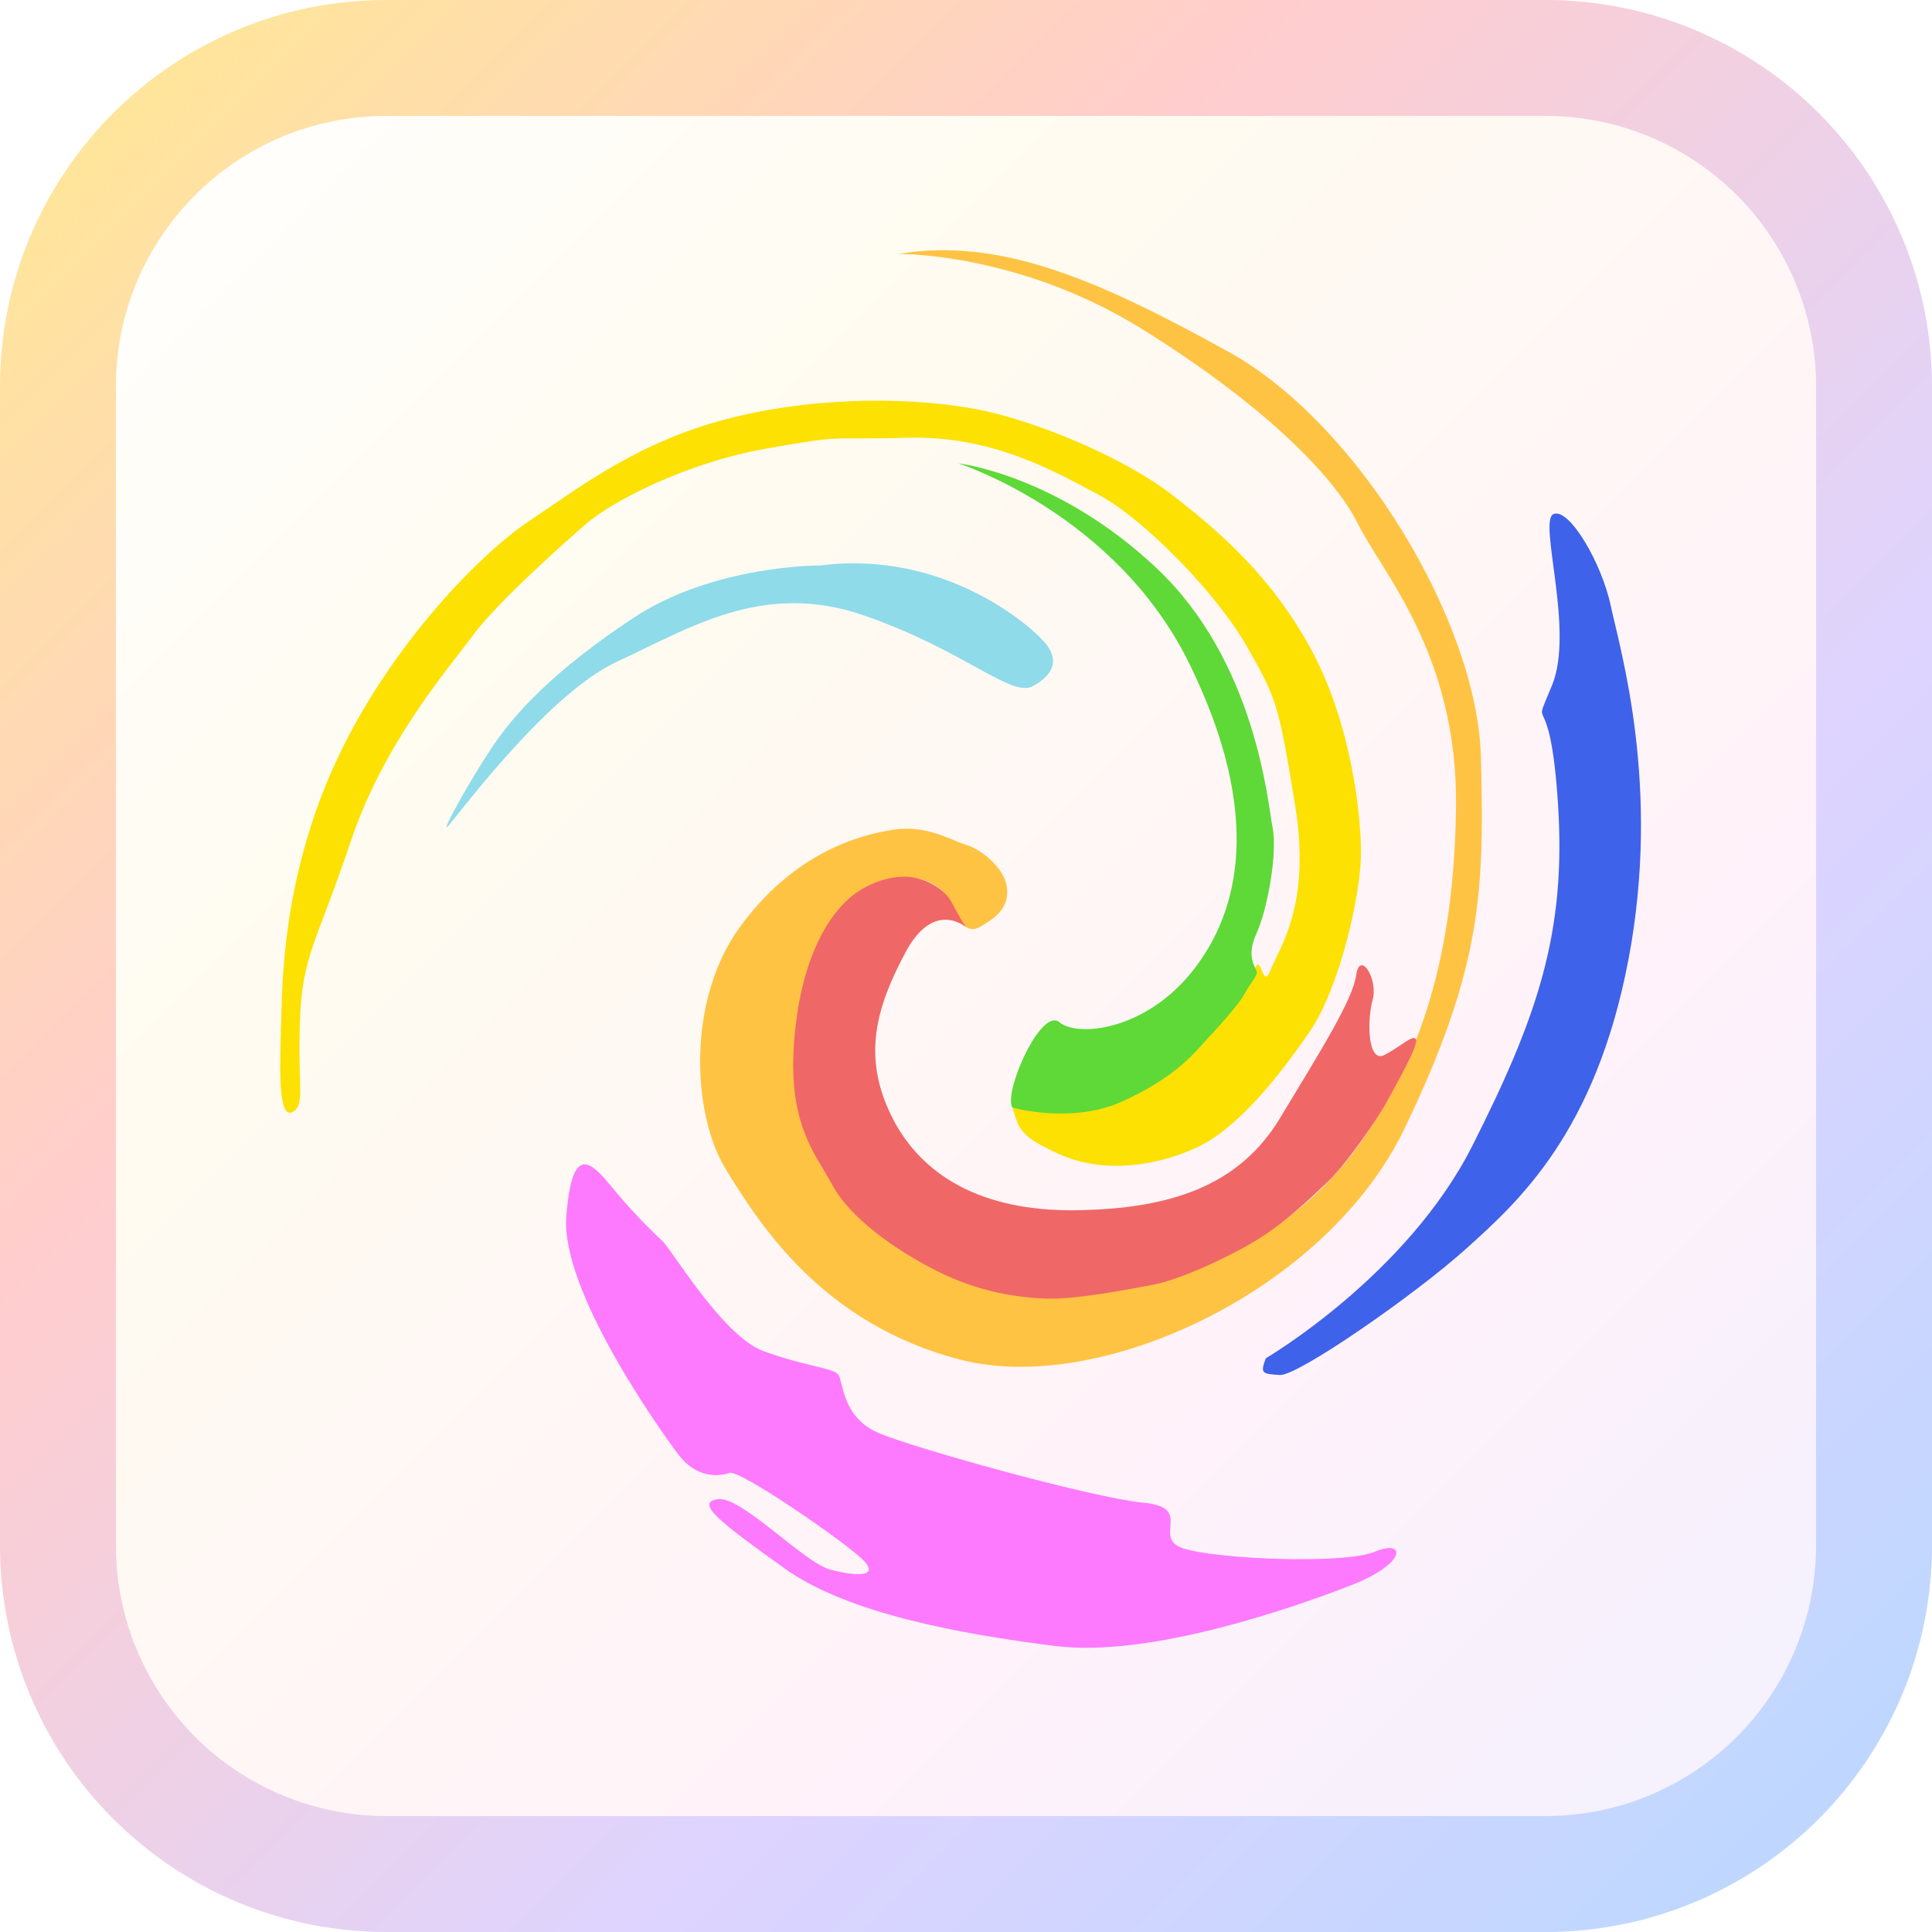
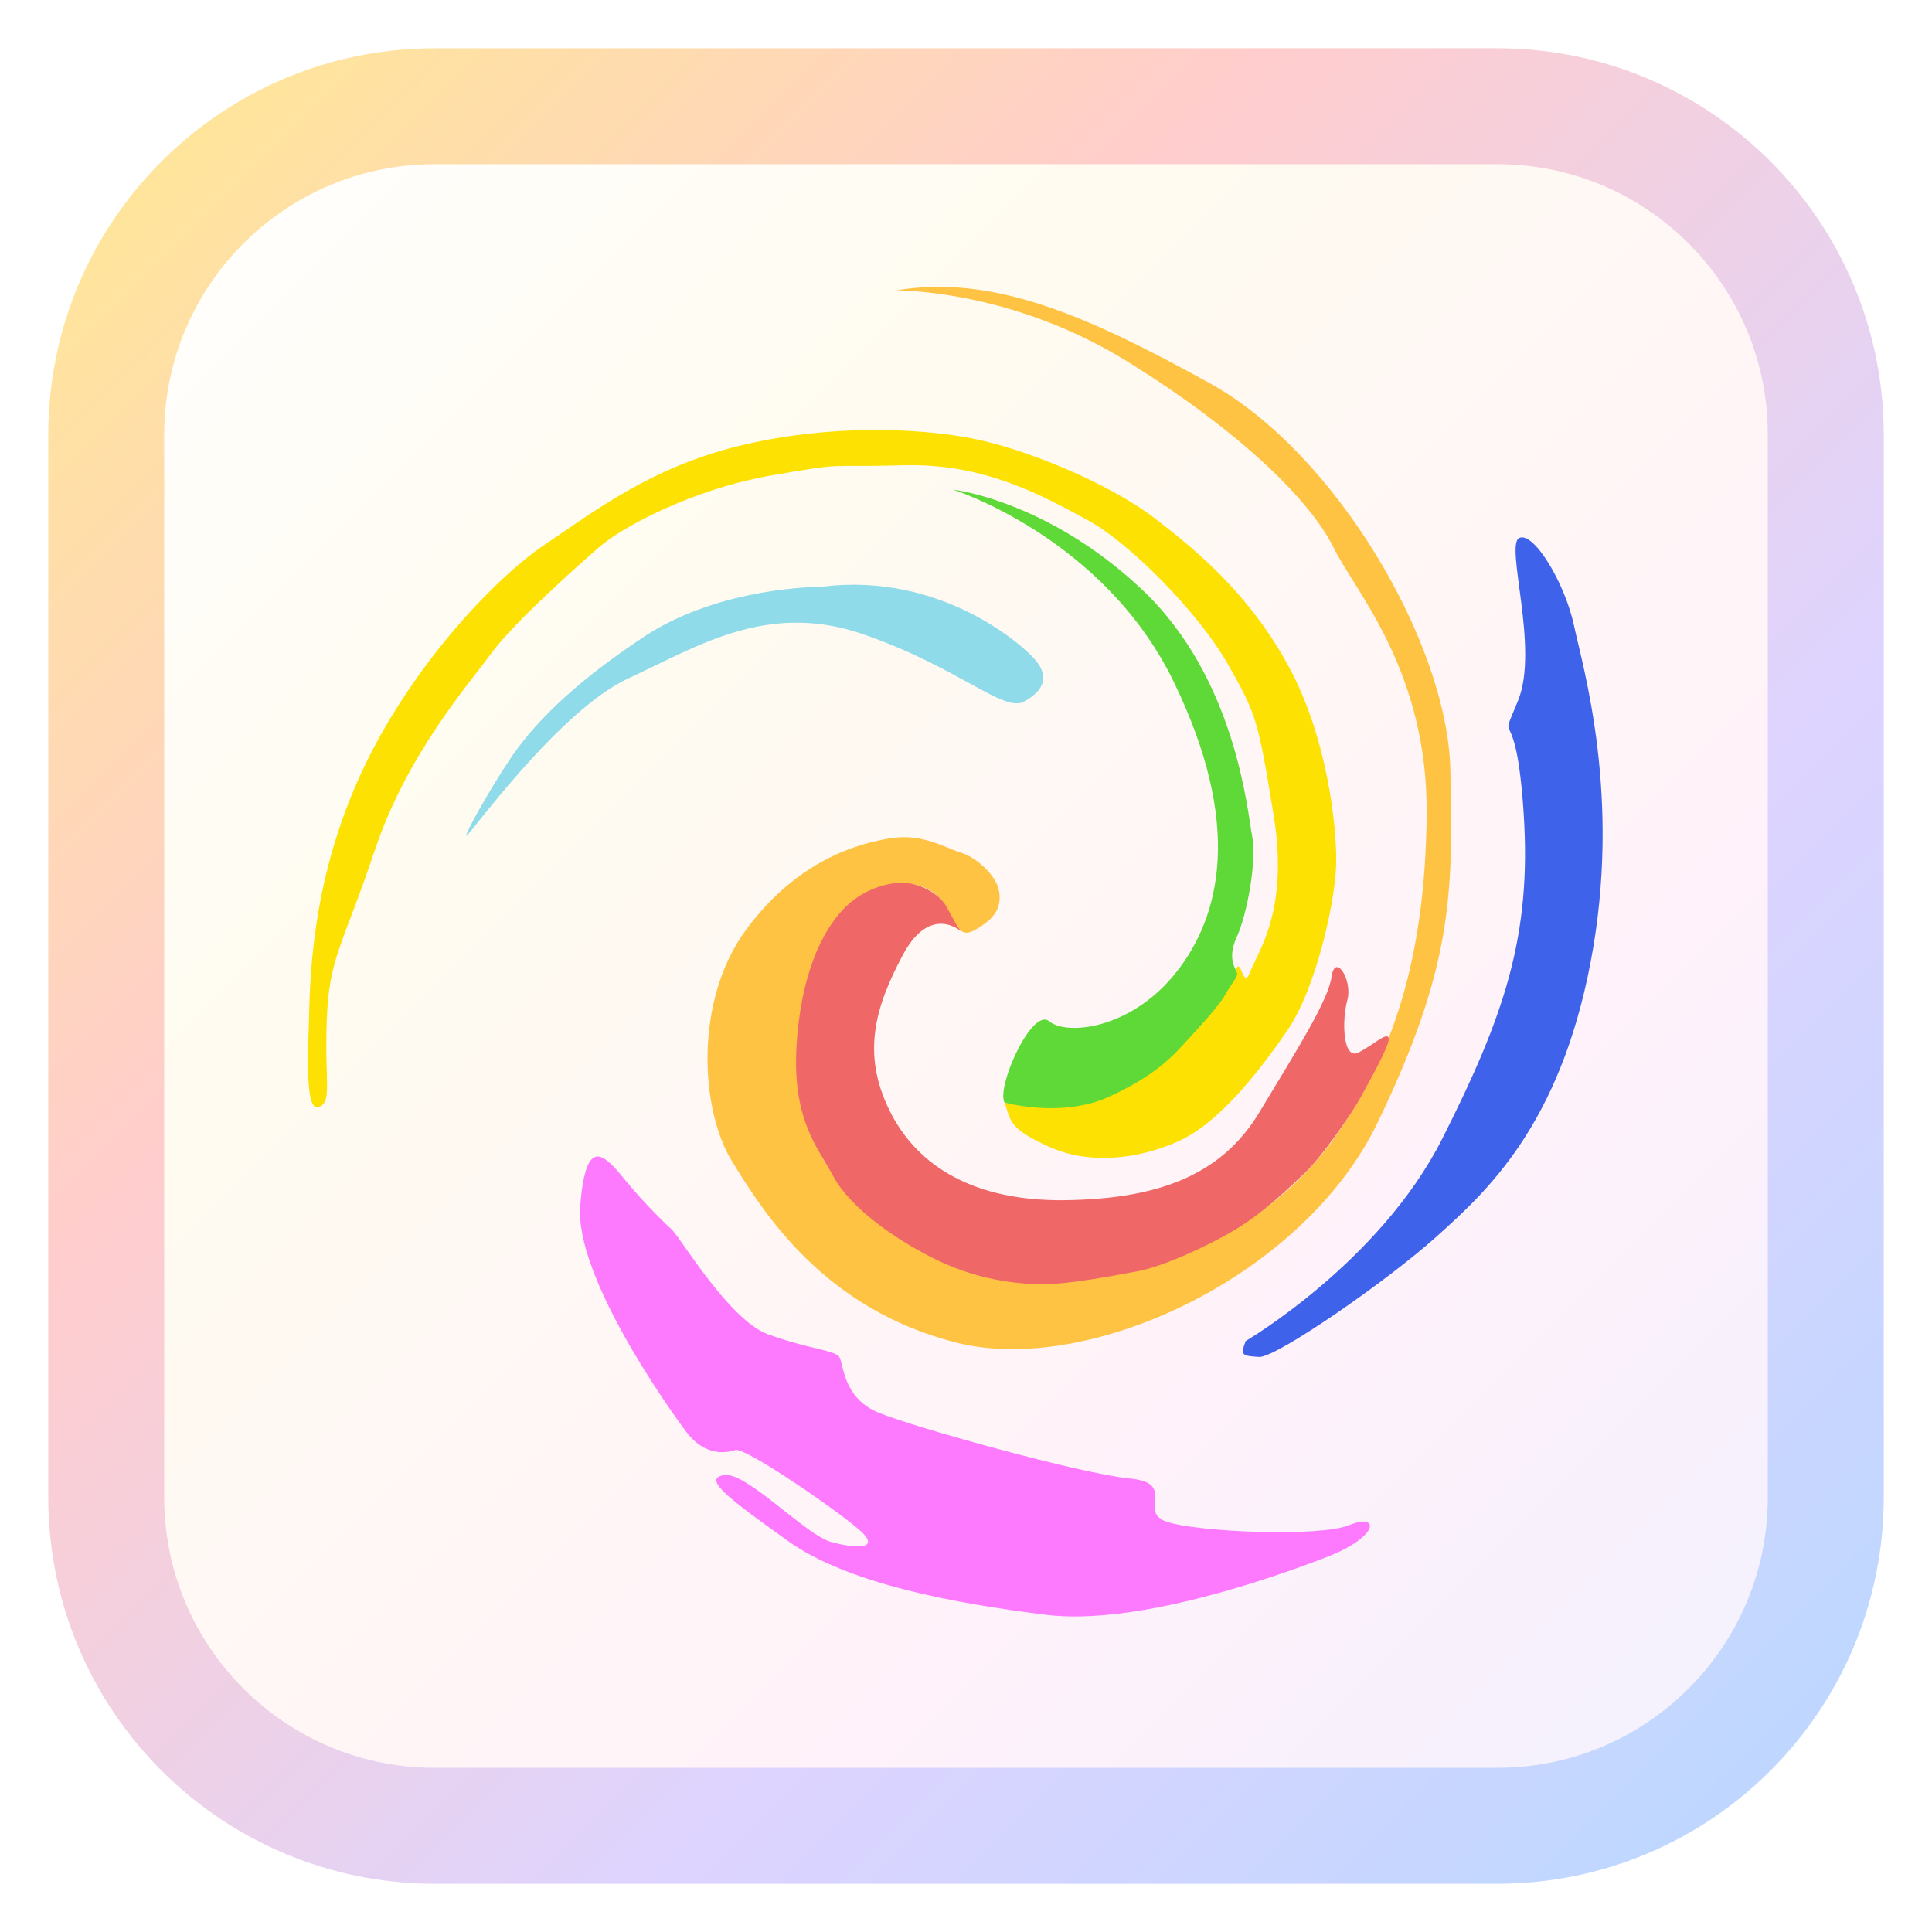
<svg xmlns="http://www.w3.org/2000/svg" width="256px" height="256px" viewBox="0 0 256 256" version="1.1">
  <defs>
    <clipPath id="clip1">
-       <path d="M 256 51.199 L 256 204.801 C 256 218.379 250.605 231.402 241 241 C 231.402 250.605 218.379 256 204.801 256 L 51.199 256 C 37.621 256 24.598 250.605 15 241 C 5.395 231.402 0 218.379 0 204.801 L 0 51.199 C 0 22.922 22.922 0 51.199 0 L 204.801 0 C 218.379 0 231.402 5.395 241 15 C 250.605 24.598 256 37.621 256 51.199 Z M 256 51.199 " />
+       <path d="M 6.398 6.398 L 249.602 6.398 L 249.602 249.602 L 6.398 249.602 Z M 6.398 6.398 " />
    </clipPath>
    <clipPath id="clip2">
-       <path d="M 256 51.199 L 256 204.801 C 256 218.379 250.605 231.402 241 241 C 231.402 250.605 218.379 256 204.801 256 L 51.199 256 C 37.621 256 24.598 250.605 15 241 C 5.395 231.402 0 218.379 0 204.801 L 0 51.199 C 0 22.922 22.922 0 51.199 0 L 204.801 0 C 218.379 0 231.402 5.395 241 15 C 250.605 24.598 256 37.621 256 51.199 Z M 256 51.199 " />
-     </clipPath>
-     <linearGradient id="linear0" gradientUnits="userSpaceOnUse" x1="0" y1="0" x2="256" y2="256" gradientTransform="matrix(1,0,0,1,0.000003072,0)">
+       <path d="M 249.602 57.602 L 249.602 198.398 C 249.602 226.676 226.676 249.602 198.398 249.602 L 57.602 249.602 C 29.324 249.602 6.398 226.676 6.398 198.398 L 6.398 57.602 C 6.398 29.324 29.324 6.398 57.602 6.398 L 198.398 6.398 C 226.676 6.398 249.602 29.324 249.602 57.602 Z M 249.602 57.602 " />
+     </clipPath>
+     <clipPath id="clip3">
+       <path d="M 249.602 57.602 L 249.602 198.398 C 249.602 226.676 226.676 249.602 198.398 249.602 L 57.602 249.602 C 29.324 249.602 6.398 226.676 6.398 198.398 L 6.398 57.602 C 6.398 29.324 29.324 6.398 57.602 6.398 L 198.398 6.398 C 226.676 6.398 249.602 29.324 249.602 57.602 Z M 249.602 57.602 " />
+     </clipPath>
+     <linearGradient id="linear0" gradientUnits="userSpaceOnUse" x1="0" y1="0" x2="256" y2="256" gradientTransform="matrix(0.95,0,0,0.95,6.400003,6.399999)">
      <stop offset="0" style="stop-color:rgb(100%,100%,100%);stop-opacity:1;" />
      <stop offset="0.016" style="stop-color:rgb(100%,100%,100%);stop-opacity:1;" />
      <stop offset="0.031" style="stop-color:rgb(100%,100%,99.608%);stop-opacity:1;" />
      <stop offset="0.047" style="stop-color:rgb(100%,100%,99.216%);stop-opacity:1;" />
      <stop offset="0.062" style="stop-color:rgb(100%,99.608%,99.216%);stop-opacity:1;" />
      <stop offset="0.078" style="stop-color:rgb(100%,99.608%,98.824%);stop-opacity:1;" />
      <stop offset="0.094" style="stop-color:rgb(100%,99.608%,98.431%);stop-opacity:1;" />
      <stop offset="0.109" style="stop-color:rgb(100%,99.608%,98.039%);stop-opacity:1;" />
      <stop offset="0.125" style="stop-color:rgb(100%,99.608%,98.039%);stop-opacity:1;" />
      <stop offset="0.141" style="stop-color:rgb(100%,99.216%,97.647%);stop-opacity:1;" />
      <stop offset="0.156" style="stop-color:rgb(100%,99.216%,97.255%);stop-opacity:1;" />
      <stop offset="0.172" style="stop-color:rgb(100%,99.216%,97.255%);stop-opacity:1;" />
      <stop offset="0.188" style="stop-color:rgb(100%,99.216%,96.863%);stop-opacity:1;" />
      <stop offset="0.203" style="stop-color:rgb(100%,99.216%,96.471%);stop-opacity:1;" />
      <stop offset="0.219" style="stop-color:rgb(100%,98.824%,96.078%);stop-opacity:1;" />
      <stop offset="0.234" style="stop-color:rgb(100%,98.824%,96.078%);stop-opacity:1;" />
      <stop offset="0.25" style="stop-color:rgb(100%,98.824%,95.686%);stop-opacity:1;" />
      <stop offset="0.266" style="stop-color:rgb(100%,98.824%,95.294%);stop-opacity:1;" />
      <stop offset="0.281" style="stop-color:rgb(100%,98.824%,95.294%);stop-opacity:1;" />
      <stop offset="0.297" style="stop-color:rgb(100%,98.824%,94.902%);stop-opacity:1;" />
      <stop offset="0.312" style="stop-color:rgb(100%,98.431%,94.51%);stop-opacity:1;" />
      <stop offset="0.344" style="stop-color:rgb(100%,98.431%,94.51%);stop-opacity:1;" />
      <stop offset="0.375" style="stop-color:rgb(100%,98.039%,94.51%);stop-opacity:1;" />
      <stop offset="0.406" style="stop-color:rgb(100%,97.647%,94.902%);stop-opacity:1;" />
      <stop offset="0.438" style="stop-color:rgb(100%,97.647%,95.294%);stop-opacity:1;" />
      <stop offset="0.469" style="stop-color:rgb(100%,97.255%,95.686%);stop-opacity:1;" />
      <stop offset="0.5" style="stop-color:rgb(100%,96.863%,96.078%);stop-opacity:1;" />
      <stop offset="0.531" style="stop-color:rgb(100%,96.471%,96.078%);stop-opacity:1;" />
      <stop offset="0.562" style="stop-color:rgb(100%,96.078%,96.471%);stop-opacity:1;" />
      <stop offset="0.594" style="stop-color:rgb(100%,95.686%,96.863%);stop-opacity:1;" />
      <stop offset="0.625" style="stop-color:rgb(100%,95.686%,97.255%);stop-opacity:1;" />
      <stop offset="0.656" style="stop-color:rgb(100%,95.294%,97.647%);stop-opacity:1;" />
      <stop offset="0.688" style="stop-color:rgb(100%,94.902%,98.039%);stop-opacity:1;" />
      <stop offset="0.703" style="stop-color:rgb(99.608%,94.902%,98.039%);stop-opacity:1;" />
      <stop offset="0.719" style="stop-color:rgb(99.216%,94.902%,98.431%);stop-opacity:1;" />
      <stop offset="0.734" style="stop-color:rgb(98.824%,94.902%,98.431%);stop-opacity:1;" />
      <stop offset="0.75" style="stop-color:rgb(98.431%,94.902%,98.431%);stop-opacity:1;" />
      <stop offset="0.766" style="stop-color:rgb(98.431%,94.51%,98.431%);stop-opacity:1;" />
      <stop offset="0.781" style="stop-color:rgb(98.039%,94.51%,98.824%);stop-opacity:1;" />
      <stop offset="0.797" style="stop-color:rgb(97.647%,94.51%,98.824%);stop-opacity:1;" />
      <stop offset="0.812" style="stop-color:rgb(97.255%,94.51%,98.824%);stop-opacity:1;" />
      <stop offset="0.828" style="stop-color:rgb(97.255%,94.51%,98.824%);stop-opacity:1;" />
      <stop offset="0.844" style="stop-color:rgb(96.863%,94.51%,99.216%);stop-opacity:1;" />
      <stop offset="0.859" style="stop-color:rgb(96.471%,94.51%,99.216%);stop-opacity:1;" />
      <stop offset="0.875" style="stop-color:rgb(96.078%,94.51%,99.216%);stop-opacity:1;" />
      <stop offset="0.891" style="stop-color:rgb(96.078%,94.51%,99.216%);stop-opacity:1;" />
      <stop offset="0.906" style="stop-color:rgb(95.686%,94.51%,99.216%);stop-opacity:1;" />
      <stop offset="0.922" style="stop-color:rgb(95.294%,94.51%,99.608%);stop-opacity:1;" />
      <stop offset="0.938" style="stop-color:rgb(94.902%,94.118%,99.608%);stop-opacity:1;" />
      <stop offset="0.953" style="stop-color:rgb(94.902%,94.118%,99.608%);stop-opacity:1;" />
      <stop offset="0.969" style="stop-color:rgb(94.51%,94.118%,99.608%);stop-opacity:1;" />
      <stop offset="0.984" style="stop-color:rgb(94.118%,94.118%,100%);stop-opacity:1;" />
      <stop offset="1" style="stop-color:rgb(93.725%,94.118%,100%);stop-opacity:1;" />
    </linearGradient>
-     <clipPath id="clip3">
-       <path d="M 256 51.199 L 256 204.801 C 256 218.379 250.605 231.402 241 241 C 231.402 250.605 218.379 256 204.801 256 L 51.199 256 C 37.621 256 24.598 250.605 15 241 C 5.395 231.402 0 218.379 0 204.801 L 0 51.199 C 0 22.922 22.922 0 51.199 0 L 204.801 0 C 218.379 0 231.402 5.395 241 15 C 250.605 24.598 256 37.621 256 51.199 Z M 256 51.199 " />
-     </clipPath>
-     <linearGradient id="linear1" gradientUnits="userSpaceOnUse" x1="0" y1="0" x2="213.33" y2="213.33" gradientTransform="matrix(2.343787,0,0,2.343787,0,0)">
+     <clipPath id="clip4">
+       <path d="M 6.398 6.398 L 249.602 6.398 L 249.602 249.602 L 6.398 249.602 Z M 6.398 6.398 " />
+     </clipPath>
+     <clipPath id="clip5">
+       <path d="M 249.602 57.602 L 249.602 198.398 C 249.602 226.676 226.676 249.602 198.398 249.602 L 57.602 249.602 C 29.324 249.602 6.398 226.676 6.398 198.398 L 6.398 57.602 C 6.398 29.324 29.324 6.398 57.602 6.398 L 198.398 6.398 C 226.676 6.398 249.602 29.324 249.602 57.602 Z M 249.602 57.602 " />
+     </clipPath>
+     <linearGradient id="linear1" gradientUnits="userSpaceOnUse" x1="-0" y1="-0" x2="213.33" y2="213.33" gradientTransform="matrix(2.226597,0,0,2.226597,0.000000520833,0.000000520833)">
      <stop offset="0" style="stop-color:rgb(100%,91.765%,56.471%);stop-opacity:1;" />
      <stop offset="0.004" style="stop-color:rgb(100%,91.765%,56.863%);stop-opacity:1;" />
      <stop offset="0.008" style="stop-color:rgb(100%,91.373%,56.863%);stop-opacity:1;" />
      <stop offset="0.012" style="stop-color:rgb(100%,91.373%,57.255%);stop-opacity:1;" />
      <stop offset="0.016" style="stop-color:rgb(100%,91.373%,57.647%);stop-opacity:1;" />
      <stop offset="0.02" style="stop-color:rgb(100%,90.98%,58.039%);stop-opacity:1;" />
      <stop offset="0.023" style="stop-color:rgb(100%,90.98%,58.039%);stop-opacity:1;" />
      <stop offset="0.027" style="stop-color:rgb(100%,90.98%,58.431%);stop-opacity:1;" />
      <stop offset="0.031" style="stop-color:rgb(100%,90.588%,58.824%);stop-opacity:1;" />
      <stop offset="0.035" style="stop-color:rgb(100%,90.588%,58.824%);stop-opacity:1;" />
      <stop offset="0.039" style="stop-color:rgb(100%,90.588%,59.216%);stop-opacity:1;" />
      <stop offset="0.043" style="stop-color:rgb(100%,90.196%,59.608%);stop-opacity:1;" />
      <stop offset="0.047" style="stop-color:rgb(100%,90.196%,60%);stop-opacity:1;" />
      <stop offset="0.051" style="stop-color:rgb(100%,90.196%,60%);stop-opacity:1;" />
      <stop offset="0.055" style="stop-color:rgb(100%,89.804%,60.392%);stop-opacity:1;" />
      <stop offset="0.059" style="stop-color:rgb(100%,89.804%,60.784%);stop-opacity:1;" />
      <stop offset="0.062" style="stop-color:rgb(100%,89.804%,60.784%);stop-opacity:1;" />
      <stop offset="0.066" style="stop-color:rgb(100%,89.412%,61.176%);stop-opacity:1;" />
      <stop offset="0.07" style="stop-color:rgb(100%,89.412%,61.569%);stop-opacity:1;" />
      <stop offset="0.074" style="stop-color:rgb(100%,89.412%,61.961%);stop-opacity:1;" />
      <stop offset="0.078" style="stop-color:rgb(100%,89.02%,61.961%);stop-opacity:1;" />
      <stop offset="0.082" style="stop-color:rgb(100%,89.02%,62.353%);stop-opacity:1;" />
      <stop offset="0.086" style="stop-color:rgb(100%,89.02%,62.745%);stop-opacity:1;" />
      <stop offset="0.09" style="stop-color:rgb(100%,88.627%,62.745%);stop-opacity:1;" />
      <stop offset="0.094" style="stop-color:rgb(100%,88.627%,63.137%);stop-opacity:1;" />
      <stop offset="0.098" style="stop-color:rgb(100%,88.235%,63.529%);stop-opacity:1;" />
      <stop offset="0.102" style="stop-color:rgb(100%,88.235%,63.922%);stop-opacity:1;" />
      <stop offset="0.105" style="stop-color:rgb(100%,88.235%,63.922%);stop-opacity:1;" />
      <stop offset="0.109" style="stop-color:rgb(100%,87.843%,64.314%);stop-opacity:1;" />
      <stop offset="0.113" style="stop-color:rgb(100%,87.843%,64.706%);stop-opacity:1;" />
      <stop offset="0.117" style="stop-color:rgb(100%,87.843%,64.706%);stop-opacity:1;" />
      <stop offset="0.121" style="stop-color:rgb(100%,87.451%,65.098%);stop-opacity:1;" />
      <stop offset="0.125" style="stop-color:rgb(100%,87.451%,65.49%);stop-opacity:1;" />
      <stop offset="0.129" style="stop-color:rgb(100%,87.451%,65.882%);stop-opacity:1;" />
      <stop offset="0.133" style="stop-color:rgb(100%,87.059%,65.882%);stop-opacity:1;" />
      <stop offset="0.137" style="stop-color:rgb(100%,87.059%,66.275%);stop-opacity:1;" />
      <stop offset="0.141" style="stop-color:rgb(100%,87.059%,66.667%);stop-opacity:1;" />
      <stop offset="0.145" style="stop-color:rgb(100%,86.667%,66.667%);stop-opacity:1;" />
      <stop offset="0.148" style="stop-color:rgb(100%,86.667%,67.059%);stop-opacity:1;" />
      <stop offset="0.152" style="stop-color:rgb(100%,86.667%,67.451%);stop-opacity:1;" />
      <stop offset="0.156" style="stop-color:rgb(100%,86.275%,67.843%);stop-opacity:1;" />
      <stop offset="0.16" style="stop-color:rgb(100%,86.275%,67.843%);stop-opacity:1;" />
      <stop offset="0.164" style="stop-color:rgb(100%,86.275%,68.235%);stop-opacity:1;" />
      <stop offset="0.168" style="stop-color:rgb(100%,85.882%,68.627%);stop-opacity:1;" />
      <stop offset="0.172" style="stop-color:rgb(100%,85.882%,68.627%);stop-opacity:1;" />
      <stop offset="0.176" style="stop-color:rgb(100%,85.882%,69.02%);stop-opacity:1;" />
      <stop offset="0.18" style="stop-color:rgb(100%,85.49%,69.412%);stop-opacity:1;" />
      <stop offset="0.184" style="stop-color:rgb(100%,85.49%,69.804%);stop-opacity:1;" />
      <stop offset="0.188" style="stop-color:rgb(100%,85.49%,69.804%);stop-opacity:1;" />
      <stop offset="0.191" style="stop-color:rgb(100%,85.098%,70.196%);stop-opacity:1;" />
      <stop offset="0.195" style="stop-color:rgb(100%,85.098%,70.588%);stop-opacity:1;" />
      <stop offset="0.199" style="stop-color:rgb(100%,85.098%,70.588%);stop-opacity:1;" />
      <stop offset="0.203" style="stop-color:rgb(100%,84.706%,70.98%);stop-opacity:1;" />
      <stop offset="0.207" style="stop-color:rgb(100%,84.706%,71.373%);stop-opacity:1;" />
      <stop offset="0.211" style="stop-color:rgb(100%,84.706%,71.765%);stop-opacity:1;" />
      <stop offset="0.215" style="stop-color:rgb(100%,84.314%,71.765%);stop-opacity:1;" />
      <stop offset="0.219" style="stop-color:rgb(100%,84.314%,72.157%);stop-opacity:1;" />
      <stop offset="0.223" style="stop-color:rgb(100%,84.314%,72.549%);stop-opacity:1;" />
      <stop offset="0.227" style="stop-color:rgb(100%,83.922%,72.549%);stop-opacity:1;" />
      <stop offset="0.23" style="stop-color:rgb(100%,83.922%,72.941%);stop-opacity:1;" />
      <stop offset="0.234" style="stop-color:rgb(100%,83.922%,73.333%);stop-opacity:1;" />
      <stop offset="0.238" style="stop-color:rgb(100%,83.529%,73.725%);stop-opacity:1;" />
      <stop offset="0.242" style="stop-color:rgb(100%,83.529%,73.725%);stop-opacity:1;" />
      <stop offset="0.246" style="stop-color:rgb(100%,83.529%,74.118%);stop-opacity:1;" />
      <stop offset="0.25" style="stop-color:rgb(100%,83.137%,74.51%);stop-opacity:1;" />
      <stop offset="0.254" style="stop-color:rgb(100%,83.137%,74.902%);stop-opacity:1;" />
      <stop offset="0.258" style="stop-color:rgb(100%,83.137%,74.902%);stop-opacity:1;" />
      <stop offset="0.262" style="stop-color:rgb(100%,82.745%,75.294%);stop-opacity:1;" />
      <stop offset="0.266" style="stop-color:rgb(100%,82.745%,75.686%);stop-opacity:1;" />
      <stop offset="0.27" style="stop-color:rgb(100%,82.745%,75.686%);stop-opacity:1;" />
      <stop offset="0.273" style="stop-color:rgb(100%,82.353%,76.078%);stop-opacity:1;" />
      <stop offset="0.277" style="stop-color:rgb(100%,82.353%,76.471%);stop-opacity:1;" />
      <stop offset="0.281" style="stop-color:rgb(100%,81.961%,76.863%);stop-opacity:1;" />
      <stop offset="0.285" style="stop-color:rgb(100%,81.961%,76.863%);stop-opacity:1;" />
      <stop offset="0.289" style="stop-color:rgb(100%,81.961%,77.255%);stop-opacity:1;" />
      <stop offset="0.293" style="stop-color:rgb(100%,81.569%,77.647%);stop-opacity:1;" />
      <stop offset="0.297" style="stop-color:rgb(100%,81.569%,77.647%);stop-opacity:1;" />
      <stop offset="0.301" style="stop-color:rgb(100%,81.569%,78.039%);stop-opacity:1;" />
      <stop offset="0.305" style="stop-color:rgb(100%,81.176%,78.431%);stop-opacity:1;" />
      <stop offset="0.309" style="stop-color:rgb(100%,81.176%,78.824%);stop-opacity:1;" />
      <stop offset="0.312" style="stop-color:rgb(100%,81.176%,78.824%);stop-opacity:1;" />
      <stop offset="0.316" style="stop-color:rgb(100%,80.784%,79.216%);stop-opacity:1;" />
      <stop offset="0.32" style="stop-color:rgb(100%,80.784%,79.608%);stop-opacity:1;" />
      <stop offset="0.324" style="stop-color:rgb(100%,80.784%,79.608%);stop-opacity:1;" />
      <stop offset="0.328" style="stop-color:rgb(100%,80.392%,80%);stop-opacity:1;" />
      <stop offset="0.332" style="stop-color:rgb(100%,80.392%,80.392%);stop-opacity:1;" />
      <stop offset="0.336" style="stop-color:rgb(100%,80.392%,80.392%);stop-opacity:1;" />
      <stop offset="0.34" style="stop-color:rgb(99.608%,80.392%,80.784%);stop-opacity:1;" />
      <stop offset="0.344" style="stop-color:rgb(99.608%,80.392%,81.176%);stop-opacity:1;" />
      <stop offset="0.348" style="stop-color:rgb(99.608%,80.392%,81.176%);stop-opacity:1;" />
      <stop offset="0.352" style="stop-color:rgb(99.216%,80.392%,81.569%);stop-opacity:1;" />
      <stop offset="0.355" style="stop-color:rgb(99.216%,80.392%,81.569%);stop-opacity:1;" />
      <stop offset="0.359" style="stop-color:rgb(98.824%,80.784%,81.961%);stop-opacity:1;" />
      <stop offset="0.363" style="stop-color:rgb(98.824%,80.784%,82.353%);stop-opacity:1;" />
      <stop offset="0.367" style="stop-color:rgb(98.824%,80.784%,82.353%);stop-opacity:1;" />
      <stop offset="0.371" style="stop-color:rgb(98.431%,80.784%,82.745%);stop-opacity:1;" />
      <stop offset="0.375" style="stop-color:rgb(98.431%,80.784%,82.745%);stop-opacity:1;" />
      <stop offset="0.379" style="stop-color:rgb(98.039%,80.784%,83.137%);stop-opacity:1;" />
      <stop offset="0.383" style="stop-color:rgb(98.039%,80.784%,83.137%);stop-opacity:1;" />
      <stop offset="0.387" style="stop-color:rgb(98.039%,80.784%,83.529%);stop-opacity:1;" />
      <stop offset="0.391" style="stop-color:rgb(97.647%,80.784%,83.922%);stop-opacity:1;" />
      <stop offset="0.395" style="stop-color:rgb(97.647%,80.784%,83.922%);stop-opacity:1;" />
      <stop offset="0.398" style="stop-color:rgb(97.255%,80.784%,84.314%);stop-opacity:1;" />
      <stop offset="0.402" style="stop-color:rgb(97.255%,80.784%,84.314%);stop-opacity:1;" />
      <stop offset="0.406" style="stop-color:rgb(97.255%,81.176%,84.706%);stop-opacity:1;" />
      <stop offset="0.41" style="stop-color:rgb(96.863%,81.176%,85.098%);stop-opacity:1;" />
      <stop offset="0.414" style="stop-color:rgb(96.863%,81.176%,85.098%);stop-opacity:1;" />
      <stop offset="0.418" style="stop-color:rgb(96.471%,81.176%,85.49%);stop-opacity:1;" />
      <stop offset="0.422" style="stop-color:rgb(96.471%,81.176%,85.49%);stop-opacity:1;" />
      <stop offset="0.426" style="stop-color:rgb(96.471%,81.176%,85.882%);stop-opacity:1;" />
      <stop offset="0.43" style="stop-color:rgb(96.078%,81.176%,85.882%);stop-opacity:1;" />
      <stop offset="0.434" style="stop-color:rgb(96.078%,81.176%,86.275%);stop-opacity:1;" />
      <stop offset="0.438" style="stop-color:rgb(95.686%,81.176%,86.667%);stop-opacity:1;" />
      <stop offset="0.441" style="stop-color:rgb(95.686%,81.176%,86.667%);stop-opacity:1;" />
      <stop offset="0.445" style="stop-color:rgb(95.686%,81.176%,87.059%);stop-opacity:1;" />
      <stop offset="0.449" style="stop-color:rgb(95.294%,81.176%,87.059%);stop-opacity:1;" />
      <stop offset="0.453" style="stop-color:rgb(95.294%,81.569%,87.451%);stop-opacity:1;" />
      <stop offset="0.457" style="stop-color:rgb(94.902%,81.569%,87.843%);stop-opacity:1;" />
      <stop offset="0.461" style="stop-color:rgb(94.902%,81.569%,87.843%);stop-opacity:1;" />
      <stop offset="0.465" style="stop-color:rgb(94.902%,81.569%,88.235%);stop-opacity:1;" />
      <stop offset="0.469" style="stop-color:rgb(94.51%,81.569%,88.235%);stop-opacity:1;" />
      <stop offset="0.473" style="stop-color:rgb(94.51%,81.569%,88.627%);stop-opacity:1;" />
      <stop offset="0.477" style="stop-color:rgb(94.118%,81.569%,88.627%);stop-opacity:1;" />
      <stop offset="0.48" style="stop-color:rgb(94.118%,81.569%,89.02%);stop-opacity:1;" />
      <stop offset="0.484" style="stop-color:rgb(94.118%,81.569%,89.412%);stop-opacity:1;" />
      <stop offset="0.488" style="stop-color:rgb(93.725%,81.569%,89.412%);stop-opacity:1;" />
      <stop offset="0.492" style="stop-color:rgb(93.725%,81.569%,89.804%);stop-opacity:1;" />
      <stop offset="0.496" style="stop-color:rgb(93.333%,81.569%,89.804%);stop-opacity:1;" />
      <stop offset="0.5" style="stop-color:rgb(93.333%,81.569%,90.196%);stop-opacity:1;" />
      <stop offset="0.504" style="stop-color:rgb(93.333%,81.961%,90.588%);stop-opacity:1;" />
      <stop offset="0.508" style="stop-color:rgb(92.941%,81.961%,90.588%);stop-opacity:1;" />
      <stop offset="0.512" style="stop-color:rgb(92.941%,81.961%,90.98%);stop-opacity:1;" />
      <stop offset="0.516" style="stop-color:rgb(92.549%,81.961%,90.98%);stop-opacity:1;" />
      <stop offset="0.52" style="stop-color:rgb(92.549%,81.961%,91.373%);stop-opacity:1;" />
      <stop offset="0.523" style="stop-color:rgb(92.549%,81.961%,91.765%);stop-opacity:1;" />
      <stop offset="0.527" style="stop-color:rgb(92.157%,81.961%,91.765%);stop-opacity:1;" />
      <stop offset="0.531" style="stop-color:rgb(92.157%,81.961%,92.157%);stop-opacity:1;" />
      <stop offset="0.535" style="stop-color:rgb(91.765%,81.961%,92.157%);stop-opacity:1;" />
      <stop offset="0.539" style="stop-color:rgb(91.765%,81.961%,92.549%);stop-opacity:1;" />
      <stop offset="0.543" style="stop-color:rgb(91.765%,81.961%,92.549%);stop-opacity:1;" />
      <stop offset="0.547" style="stop-color:rgb(91.373%,81.961%,92.941%);stop-opacity:1;" />
      <stop offset="0.551" style="stop-color:rgb(91.373%,82.353%,93.333%);stop-opacity:1;" />
      <stop offset="0.555" style="stop-color:rgb(90.98%,82.353%,93.333%);stop-opacity:1;" />
      <stop offset="0.559" style="stop-color:rgb(90.98%,82.353%,93.725%);stop-opacity:1;" />
      <stop offset="0.562" style="stop-color:rgb(90.98%,82.353%,93.725%);stop-opacity:1;" />
      <stop offset="0.566" style="stop-color:rgb(90.588%,82.353%,94.118%);stop-opacity:1;" />
      <stop offset="0.57" style="stop-color:rgb(90.588%,82.353%,94.51%);stop-opacity:1;" />
      <stop offset="0.574" style="stop-color:rgb(90.196%,82.353%,94.51%);stop-opacity:1;" />
      <stop offset="0.578" style="stop-color:rgb(90.196%,82.353%,94.902%);stop-opacity:1;" />
      <stop offset="0.582" style="stop-color:rgb(90.196%,82.353%,94.902%);stop-opacity:1;" />
      <stop offset="0.586" style="stop-color:rgb(89.804%,82.353%,95.294%);stop-opacity:1;" />
      <stop offset="0.59" style="stop-color:rgb(89.804%,82.353%,95.294%);stop-opacity:1;" />
      <stop offset="0.594" style="stop-color:rgb(89.412%,82.353%,95.686%);stop-opacity:1;" />
      <stop offset="0.598" style="stop-color:rgb(89.412%,82.745%,96.078%);stop-opacity:1;" />
      <stop offset="0.602" style="stop-color:rgb(89.412%,82.745%,96.078%);stop-opacity:1;" />
      <stop offset="0.605" style="stop-color:rgb(89.02%,82.745%,96.471%);stop-opacity:1;" />
      <stop offset="0.609" style="stop-color:rgb(89.02%,82.745%,96.471%);stop-opacity:1;" />
      <stop offset="0.613" style="stop-color:rgb(88.627%,82.745%,96.863%);stop-opacity:1;" />
      <stop offset="0.617" style="stop-color:rgb(88.627%,82.745%,97.255%);stop-opacity:1;" />
      <stop offset="0.621" style="stop-color:rgb(88.627%,82.745%,97.255%);stop-opacity:1;" />
      <stop offset="0.625" style="stop-color:rgb(88.235%,82.745%,97.647%);stop-opacity:1;" />
      <stop offset="0.629" style="stop-color:rgb(88.235%,82.745%,97.647%);stop-opacity:1;" />
      <stop offset="0.633" style="stop-color:rgb(87.843%,82.745%,98.039%);stop-opacity:1;" />
      <stop offset="0.637" style="stop-color:rgb(87.843%,82.745%,98.039%);stop-opacity:1;" />
      <stop offset="0.641" style="stop-color:rgb(87.843%,82.745%,98.431%);stop-opacity:1;" />
      <stop offset="0.645" style="stop-color:rgb(87.451%,83.137%,98.824%);stop-opacity:1;" />
      <stop offset="0.648" style="stop-color:rgb(87.451%,83.137%,98.824%);stop-opacity:1;" />
      <stop offset="0.652" style="stop-color:rgb(87.059%,83.137%,99.216%);stop-opacity:1;" />
      <stop offset="0.656" style="stop-color:rgb(87.059%,83.137%,99.216%);stop-opacity:1;" />
      <stop offset="0.66" style="stop-color:rgb(87.059%,83.137%,99.608%);stop-opacity:1;" />
      <stop offset="0.664" style="stop-color:rgb(86.667%,83.137%,100%);stop-opacity:1;" />
      <stop offset="0.672" style="stop-color:rgb(86.667%,83.137%,100%);stop-opacity:1;" />
      <stop offset="0.68" style="stop-color:rgb(86.275%,83.137%,100%);stop-opacity:1;" />
      <stop offset="0.688" style="stop-color:rgb(85.882%,83.137%,100%);stop-opacity:1;" />
      <stop offset="0.695" style="stop-color:rgb(85.49%,83.137%,100%);stop-opacity:1;" />
      <stop offset="0.703" style="stop-color:rgb(85.098%,83.137%,100%);stop-opacity:1;" />
      <stop offset="0.711" style="stop-color:rgb(84.706%,83.137%,100%);stop-opacity:1;" />
      <stop offset="0.719" style="stop-color:rgb(84.706%,83.529%,100%);stop-opacity:1;" />
      <stop offset="0.727" style="stop-color:rgb(84.314%,83.529%,100%);stop-opacity:1;" />
      <stop offset="0.734" style="stop-color:rgb(83.922%,83.529%,100%);stop-opacity:1;" />
      <stop offset="0.742" style="stop-color:rgb(83.529%,83.529%,100%);stop-opacity:1;" />
      <stop offset="0.75" style="stop-color:rgb(83.137%,83.529%,100%);stop-opacity:1;" />
      <stop offset="0.758" style="stop-color:rgb(82.745%,83.529%,100%);stop-opacity:1;" />
      <stop offset="0.766" style="stop-color:rgb(82.353%,83.529%,100%);stop-opacity:1;" />
      <stop offset="0.773" style="stop-color:rgb(81.961%,83.529%,100%);stop-opacity:1;" />
      <stop offset="0.781" style="stop-color:rgb(81.569%,83.529%,100%);stop-opacity:1;" />
      <stop offset="0.789" style="stop-color:rgb(81.569%,83.529%,100%);stop-opacity:1;" />
      <stop offset="0.797" style="stop-color:rgb(81.176%,83.922%,100%);stop-opacity:1;" />
      <stop offset="0.805" style="stop-color:rgb(80.784%,83.922%,100%);stop-opacity:1;" />
      <stop offset="0.812" style="stop-color:rgb(80.392%,83.922%,100%);stop-opacity:1;" />
      <stop offset="0.82" style="stop-color:rgb(80%,83.922%,100%);stop-opacity:1;" />
      <stop offset="0.828" style="stop-color:rgb(79.608%,83.922%,100%);stop-opacity:1;" />
      <stop offset="0.836" style="stop-color:rgb(79.216%,83.922%,100%);stop-opacity:1;" />
      <stop offset="0.844" style="stop-color:rgb(78.824%,83.922%,100%);stop-opacity:1;" />
      <stop offset="0.852" style="stop-color:rgb(78.431%,83.922%,100%);stop-opacity:1;" />
      <stop offset="0.859" style="stop-color:rgb(78.039%,83.922%,100%);stop-opacity:1;" />
      <stop offset="0.867" style="stop-color:rgb(78.039%,83.922%,100%);stop-opacity:1;" />
      <stop offset="0.875" style="stop-color:rgb(77.647%,83.922%,100%);stop-opacity:1;" />
      <stop offset="0.883" style="stop-color:rgb(77.255%,84.314%,100%);stop-opacity:1;" />
      <stop offset="0.891" style="stop-color:rgb(76.863%,84.314%,100%);stop-opacity:1;" />
      <stop offset="0.898" style="stop-color:rgb(76.471%,84.314%,100%);stop-opacity:1;" />
      <stop offset="0.906" style="stop-color:rgb(76.078%,84.314%,100%);stop-opacity:1;" />
      <stop offset="0.914" style="stop-color:rgb(75.686%,84.314%,100%);stop-opacity:1;" />
      <stop offset="0.922" style="stop-color:rgb(75.294%,84.314%,100%);stop-opacity:1;" />
      <stop offset="0.93" style="stop-color:rgb(74.902%,84.314%,100%);stop-opacity:1;" />
      <stop offset="0.938" style="stop-color:rgb(74.902%,84.314%,100%);stop-opacity:1;" />
      <stop offset="0.945" style="stop-color:rgb(74.51%,84.314%,100%);stop-opacity:1;" />
      <stop offset="0.953" style="stop-color:rgb(74.118%,84.314%,100%);stop-opacity:1;" />
      <stop offset="0.961" style="stop-color:rgb(73.725%,84.314%,100%);stop-opacity:1;" />
      <stop offset="0.969" style="stop-color:rgb(73.333%,84.706%,100%);stop-opacity:1;" />
      <stop offset="0.977" style="stop-color:rgb(72.941%,84.706%,100%);stop-opacity:1;" />
      <stop offset="0.984" style="stop-color:rgb(72.549%,84.706%,100%);stop-opacity:1;" />
      <stop offset="0.992" style="stop-color:rgb(72.157%,84.706%,100%);stop-opacity:1;" />
      <stop offset="1" style="stop-color:rgb(71.765%,84.706%,100%);stop-opacity:1;" />
    </linearGradient>
  </defs>
  <g id="surface1">
    <g clip-path="url(#clip1)" clip-rule="nonzero">
      <g clip-path="url(#clip2)" clip-rule="nonzero">
-         <rect x="0" y="0" width="256" height="256" style="fill:url(#linear0);stroke:none;" />
+         <g clip-path="url(#clip3)" clip-rule="nonzero">
+           <path style=" stroke:none;fill-rule:nonzero;fill:url(#linear0);" d="M 6.398 6.398 L 6.398 249.602 L 249.602 249.602 L 249.602 6.398 Z M 6.398 6.398 " />
+         </g>
      </g>
    </g>
-     <g clip-path="url(#clip3)" clip-rule="nonzero">
-       <path style="fill:none;stroke-width:60;stroke-linecap:butt;stroke-linejoin:miter;stroke:url(#linear1);stroke-miterlimit:4;" d="M 500 99.998 L 500 400.002 C 500 426.521 489.464 451.958 470.711 470.711 C 451.958 489.464 426.521 500 400.002 500 L 99.998 500 C 73.479 500 48.042 489.464 29.297 470.711 C 10.536 451.958 -0 426.521 -0 400.002 L -0 99.998 C -0 44.769 44.769 0 99.998 0 L 400.002 0 C 426.521 0 451.958 10.536 470.711 29.297 C 489.464 48.042 500 73.479 500 99.998 Z M 500 99.998 " transform="matrix(0.512,0,0,0.512,0.000003072,0)" />
+     <g clip-path="url(#clip4)" clip-rule="nonzero">
+       <g clip-path="url(#clip5)" clip-rule="nonzero">
+         <path style="fill:none;stroke-width:60;stroke-linecap:butt;stroke-linejoin:miter;stroke:url(#linear1);stroke-miterlimit:4;" d="M 475.003 100.003 L 475.003 374.997 C 475.003 430.226 430.226 475.003 374.997 475.003 L 100.003 475.003 C 44.774 475.003 -0.003 430.226 -0.003 374.997 L -0.003 100.003 C -0.003 44.774 44.774 -0.003 100.003 -0.003 L 374.997 -0.003 C 430.226 -0.003 475.003 44.774 475.003 100.003 Z M 475.003 100.003 " transform="matrix(0.512,0,0,0.512,6.400003,6.399999)" />
+       </g>
    </g>
-     <path style=" stroke:none;fill-rule:nonzero;fill:rgb(100%,76.471%,26.667%);fill-opacity:1;" d="M 119.031 33.648 C 119.031 33.648 134.867 33.422 151.145 43.492 C 167.418 53.562 176.875 63.18 179.953 69.445 C 183.031 75.711 193.148 86.672 192.93 106.809 C 192.711 126.945 188.09 140.371 180.172 151.555 C 172.258 162.742 157.961 171.246 140.805 171.695 C 123.648 172.141 112.656 160.953 108.918 154.688 C 105.18 148.422 103.637 135 108.258 125.379 C 112.875 115.758 120.133 115.758 122.555 116.656 C 124.969 117.547 125.633 118.891 126.949 121.352 C 128.27 123.812 129.148 123.367 131.129 122.023 C 133.109 120.68 133.766 119.117 133.328 117.102 C 132.891 115.086 130.25 112.625 128.051 111.953 C 125.852 111.281 122.773 109.27 118.375 109.941 C 113.977 110.613 105.398 112.852 98.141 122.695 C 90.883 132.539 91.762 147.75 96.16 154.914 C 100.562 162.07 108.918 175.496 127.391 180.195 C 145.863 184.891 175.773 171.023 186.109 149.539 C 196.445 128.062 196.672 117.992 196.227 100.32 C 195.789 82.645 180.172 56.246 162.801 46.625 C 145.422 37 132.445 31.41 119.031 33.648 Z M 119.031 33.648 " />
-     <path style=" stroke:none;fill-rule:nonzero;fill:rgb(94.118%,40.392%,40.392%);fill-opacity:1;" d="M 128.227 123.027 C 128.227 123.027 123.871 118.914 119.984 126.188 C 116.094 133.469 114.227 139.953 118.117 147.863 C 122.008 155.773 130.09 160.52 142.531 160.363 C 154.973 160.203 164.148 157.195 169.594 148.18 C 175.035 139.164 179.234 132.516 179.703 129.195 C 180.168 125.875 182.656 129.672 181.875 132.516 C 181.102 135.367 181.258 140.906 183.43 139.797 C 185.609 138.688 187.32 136.945 187.633 137.738 C 187.941 138.531 185.145 143.438 183.82 145.883 C 182.5 148.336 178.379 154.273 175.969 156.562 C 173.555 158.859 170.211 162.102 166.25 164.477 C 162.281 166.848 156.141 169.617 152.719 170.25 C 149.297 170.883 142.453 172.227 138.57 172.07 C 134.68 171.914 129.703 171.199 124.18 168.43 C 118.664 165.664 112.672 161.391 110.344 157.117 C 108.008 152.848 104.43 148.969 105.211 138.211 C 105.984 127.453 109.484 121.918 112.133 119.387 C 114.773 116.855 118.664 115.75 121.227 116.301 C 123.793 116.855 125.426 118.359 126.047 119.469 C 126.672 120.574 127.68 122.629 128.227 123.027 Z M 128.227 123.027 " />
-     <path style=" stroke:none;fill-rule:nonzero;fill:rgb(24.706%,38.431%,92.157%);fill-opacity:1;" d="M 167.727 179.977 C 167.727 179.977 186.387 169.062 195.094 151.82 C 203.805 134.578 207.535 123.5 206.445 106.574 C 205.359 89.645 202.719 98.031 205.672 90.75 C 208.625 83.477 203.805 69.078 205.828 68.129 C 207.848 67.18 212.203 74.453 213.445 80.309 C 214.691 86.164 220.133 104.199 215.781 127.141 C 211.422 150.078 201.16 159.258 194.316 165.422 C 187.477 171.594 171.926 182.352 169.594 182.195 C 167.258 182.039 166.949 182.039 167.727 179.977 Z M 167.727 179.977 " />
-     <path style=" stroke:none;fill-rule:nonzero;fill:rgb(98.824%,88.235%,0.784%);fill-opacity:1;" d="M 134.137 146.758 C 134.137 146.758 144.086 148.969 151.707 144.227 C 159.328 139.48 165.238 131.727 166.172 128.719 C 167.102 125.715 167.258 131.41 168.344 128.562 C 169.438 125.715 173.793 120.023 171.613 106.73 C 169.438 93.445 169.281 92.809 165.238 85.691 C 161.195 78.57 151.555 68.762 145.641 65.598 C 139.734 62.438 131.492 57.688 120.141 58 C 108.789 58.32 112.516 57.527 101.633 59.426 C 90.746 61.328 80.949 66.547 77.684 69.395 C 74.418 72.242 65.711 79.992 62.602 84.266 C 59.488 88.535 50.938 98.188 46.426 111.633 C 41.914 125.082 40.047 126.508 39.738 135.367 C 39.426 144.227 40.516 146.598 38.648 147.391 C 36.781 148.18 37.094 140.742 37.25 135.523 C 37.406 130.305 37.406 116.699 44.25 101.508 C 51.09 86.32 63.219 73.664 70.062 69.078 C 76.906 64.492 84.836 58.32 97.125 55.312 C 109.406 52.309 121.695 52.781 129.312 54.207 C 136.934 55.629 148.75 60.535 155.129 65.438 C 161.504 70.344 168.504 76.355 173.793 86.164 C 179.078 95.973 180.477 108.473 180.32 113.691 C 180.168 118.914 177.523 130.938 173.48 136.789 C 169.438 142.641 163.992 149.605 158.395 152.137 C 152.797 154.664 145.953 155.461 140.355 152.93 C 134.758 150.395 135.07 149.445 134.137 146.758 Z M 134.137 146.758 " />
-     <path style=" stroke:none;fill-rule:nonzero;fill:rgb(36.863%,85.098%,21.961%);fill-opacity:1;" d="M 134.137 146.758 C 134.137 146.758 142.016 148.984 148.672 145.961 C 155.32 142.941 157.797 140.035 159.391 138.297 C 160.984 136.562 164.008 133.32 164.836 131.812 C 165.656 130.301 166.539 129.406 166.539 128.848 C 166.539 128.289 165 126.945 166.484 123.703 C 167.969 120.453 169.289 113.02 168.625 109.664 C 167.969 106.305 166.426 87.68 153.234 75.262 C 140.039 62.844 126.953 61.391 126.953 61.391 C 126.953 61.391 147.844 67.992 157.633 88.016 C 167.418 108.039 164.227 120.906 157.961 128.734 C 151.695 136.562 142.789 137.461 140.367 135.445 C 137.945 133.438 132.961 144.641 134.137 146.758 Z M 134.137 146.758 " />
-     <path style=" stroke:none;fill-rule:nonzero;fill:rgb(56.078%,85.882%,91.373%);fill-opacity:1;" d="M 108.695 74.926 C 108.695 74.926 94.621 74.816 83.953 81.859 C 73.289 88.91 68.117 94.617 65.148 99.09 C 62.18 103.562 58.773 109.719 59.211 109.605 C 59.656 109.492 72.078 92.156 81.754 87.68 C 91.43 83.203 101.109 76.941 114.414 81.527 C 127.719 86.117 133.992 92.492 136.848 90.922 C 139.707 89.359 140.258 87.453 138.609 85.328 C 136.957 83.203 125.301 72.801 108.695 74.926 Z M 108.695 74.926 " />
-     <path style=" stroke:none;fill-rule:nonzero;fill:rgb(99.216%,47.843%,100%);fill-opacity:1;" d="M 87.637 164.316 C 88.57 164.793 95.57 176.973 101.164 179.031 C 106.766 181.086 110.496 181.246 111.117 182.195 C 111.742 183.145 111.586 187.891 116.562 189.945 C 121.539 192 144.867 198.492 151.555 199.125 C 158.242 199.754 152.641 203.711 156.688 205.133 C 160.727 206.555 177.992 207.352 182.188 205.609 C 186.387 203.867 186.387 207.191 179.078 210.039 C 171.766 212.883 152.484 219.688 139.891 218.109 C 127.293 216.523 112.363 213.836 103.965 207.824 C 95.57 201.812 91.992 199.125 95.102 198.648 C 98.211 198.172 106.453 207.031 110.031 207.98 C 113.609 208.93 116.562 208.93 114.383 206.719 C 112.207 204.5 98.055 194.695 96.656 195.168 C 95.258 195.641 92.301 195.957 89.812 192.637 C 87.328 189.312 74.262 170.961 75.039 161.156 C 75.82 151.344 78.305 153.875 81.262 157.516 C 84.219 161.156 87.637 164.316 87.637 164.316 Z M 87.637 164.316 " />
+     <path style=" stroke:none;fill-rule:nonzero;fill:rgb(100%,76.471%,26.667%);fill-opacity:1;" d="M 118.734 38.48 C 118.734 38.48 133.801 38.266 149.285 47.844 C 164.77 57.426 173.766 66.574 176.691 72.535 C 179.621 78.496 189.246 88.926 189.039 108.082 C 188.828 127.238 184.434 140.012 176.902 150.652 C 169.371 161.293 155.77 169.383 139.449 169.809 C 123.129 170.234 112.668 159.594 109.113 153.633 C 105.555 147.672 104.09 134.902 108.484 125.75 C 112.879 116.594 119.785 116.594 122.086 117.449 C 124.387 118.297 125.012 119.574 126.27 121.918 C 127.523 124.258 128.359 123.832 130.246 122.555 C 132.129 121.277 132.754 119.789 132.336 117.871 C 131.918 115.957 129.406 113.617 127.316 112.98 C 125.223 112.34 122.293 110.426 118.109 111.062 C 113.926 111.703 105.766 113.828 98.859 123.195 C 91.953 132.559 92.793 147.035 96.977 153.844 C 101.16 160.656 109.113 173.426 126.688 177.895 C 144.262 182.367 172.719 169.172 182.551 148.734 C 192.387 128.301 192.594 118.727 192.176 101.91 C 191.758 85.094 176.902 59.98 160.375 50.824 C 143.844 41.672 131.5 36.352 118.734 38.48 Z M 118.734 38.48 " />
+     <path style=" stroke:none;fill-rule:nonzero;fill:rgb(94.118%,40.392%,40.392%);fill-opacity:1;" d="M 127.484 123.508 C 127.484 123.508 123.34 119.598 119.641 126.52 C 115.941 133.441 114.164 139.613 117.863 147.137 C 121.562 154.664 129.258 159.18 141.094 159.031 C 152.93 158.879 161.66 156.02 166.836 147.441 C 172.012 138.863 176.008 132.543 176.453 129.379 C 176.895 126.219 179.266 129.832 178.523 132.543 C 177.785 135.25 177.93 140.516 180.004 139.465 C 182.074 138.41 183.703 136.754 183.996 137.508 C 184.293 138.258 181.629 142.926 180.375 145.258 C 179.113 147.594 175.195 153.234 172.902 155.418 C 170.609 157.602 167.426 160.684 163.656 162.945 C 159.883 165.199 154.039 167.836 150.785 168.438 C 147.527 169.039 141.02 170.316 137.32 170.168 C 133.621 170.016 128.887 169.34 123.633 166.707 C 118.383 164.07 112.688 160.008 110.465 155.945 C 108.246 151.879 104.844 148.191 105.586 137.957 C 106.324 127.727 109.652 122.457 112.168 120.047 C 114.684 117.641 118.383 116.586 120.824 117.113 C 123.266 117.641 124.82 119.07 125.41 120.121 C 126.004 121.176 126.961 123.133 127.484 123.508 Z M 127.484 123.508 " />
+     <path style=" stroke:none;fill-rule:nonzero;fill:rgb(24.706%,38.431%,92.157%);fill-opacity:1;" d="M 165.062 177.691 C 165.062 177.691 182.812 167.309 191.098 150.902 C 199.383 134.496 202.938 123.961 201.898 107.855 C 200.863 91.754 198.348 99.73 201.16 92.805 C 203.969 85.883 199.383 72.188 201.309 71.281 C 203.23 70.383 207.375 77.305 208.559 82.871 C 209.742 88.441 214.922 105.602 210.777 127.426 C 206.633 149.246 196.871 157.977 190.359 163.844 C 183.852 169.715 169.055 179.949 166.836 179.801 C 164.617 179.652 164.32 179.652 165.062 177.691 Z M 165.062 177.691 " />
+     <path style=" stroke:none;fill-rule:nonzero;fill:rgb(98.824%,88.235%,0.784%);fill-opacity:1;" d="M 133.105 146.086 C 133.105 146.086 142.574 148.191 149.82 143.676 C 157.07 139.164 162.691 131.785 163.582 128.93 C 164.469 126.07 164.617 131.488 165.652 128.777 C 166.688 126.07 170.828 120.652 168.762 108.008 C 166.688 95.367 166.539 94.762 162.691 87.988 C 158.844 81.215 149.676 71.887 144.051 68.875 C 138.43 65.863 130.59 61.348 119.789 61.652 C 108.988 61.953 112.539 61.199 102.18 63.004 C 91.828 64.812 82.508 69.777 79.398 72.488 C 76.289 75.199 68.004 82.57 65.047 86.633 C 62.09 90.699 53.953 99.879 49.66 112.672 C 45.371 125.465 43.594 126.82 43.297 135.25 C 43.004 143.676 44.039 145.938 42.266 146.688 C 40.488 147.441 40.785 140.367 40.934 135.398 C 41.078 130.434 41.078 117.492 47.59 103.039 C 54.098 88.594 65.641 76.551 72.148 72.188 C 78.66 67.82 86.207 61.953 97.895 59.094 C 109.578 56.23 121.266 56.684 128.516 58.039 C 135.77 59.391 147.012 64.059 153.078 68.727 C 159.141 73.391 165.801 79.109 170.828 88.441 C 175.863 97.773 177.191 109.664 177.047 114.629 C 176.895 119.598 174.383 131.035 170.535 136.605 C 166.688 142.172 161.508 148.793 156.184 151.203 C 150.859 153.609 144.348 154.367 139.02 151.953 C 133.695 149.547 133.992 148.645 133.105 146.086 Z M 133.105 146.086 " />
+     <path style=" stroke:none;fill-rule:nonzero;fill:rgb(36.863%,85.098%,21.961%);fill-opacity:1;" d="M 133.105 146.086 C 133.105 146.086 140.602 148.207 146.93 145.332 C 153.258 142.457 155.613 139.691 157.129 138.039 C 158.648 136.391 161.523 133.305 162.309 131.867 C 163.094 130.434 163.93 129.578 163.93 129.047 C 163.93 128.516 162.465 127.238 163.879 124.152 C 165.289 121.066 166.547 113.988 165.918 110.793 C 165.289 107.602 163.828 89.883 151.273 78.07 C 138.719 66.258 126.27 64.871 126.27 64.871 C 126.27 64.871 146.148 71.152 155.457 90.203 C 164.77 109.254 161.734 121.492 155.77 128.941 C 149.809 136.391 141.332 137.242 139.031 135.328 C 136.73 133.41 131.988 144.074 133.105 146.086 Z M 133.105 146.086 " />
+     <path style=" stroke:none;fill-rule:nonzero;fill:rgb(56.078%,85.882%,91.373%);fill-opacity:1;" d="M 108.902 77.75 C 108.902 77.75 95.512 77.645 85.367 84.348 C 75.215 91.055 70.297 96.484 67.477 100.738 C 64.652 104.996 61.406 110.848 61.828 110.742 C 62.246 110.633 74.066 94.137 83.273 89.883 C 92.477 85.625 101.684 79.668 114.344 84.031 C 127 88.391 132.965 94.457 135.684 92.969 C 138.406 91.48 138.93 89.668 137.355 87.648 C 135.789 85.625 124.699 75.727 108.902 77.75 Z M 108.902 77.75 " />
+     <path style=" stroke:none;fill-rule:nonzero;fill:rgb(99.216%,47.843%,100%);fill-opacity:1;" d="M 88.867 162.793 C 89.754 163.246 96.414 174.832 101.738 176.789 C 107.062 178.746 110.617 178.895 111.207 179.801 C 111.801 180.703 111.652 185.219 116.387 187.176 C 121.121 189.129 143.312 195.301 149.676 195.902 C 156.035 196.508 150.711 200.27 154.559 201.625 C 158.402 202.98 174.824 203.73 178.82 202.074 C 182.812 200.418 182.812 203.582 175.863 206.289 C 168.906 209 150.562 215.469 138.578 213.965 C 126.594 212.461 112.391 209.902 104.402 204.18 C 96.414 198.465 93.012 195.902 95.969 195.453 C 98.93 195.004 106.77 203.43 110.172 204.332 C 113.574 205.234 116.387 205.234 114.316 203.129 C 112.242 201.02 98.777 191.691 97.449 192.141 C 96.117 192.594 93.309 192.895 90.938 189.734 C 88.57 186.574 76.145 169.113 76.883 159.781 C 77.625 150.449 79.988 152.859 82.801 156.32 C 85.613 159.781 88.867 162.793 88.867 162.793 Z M 88.867 162.793 " />
  </g>
</svg>
